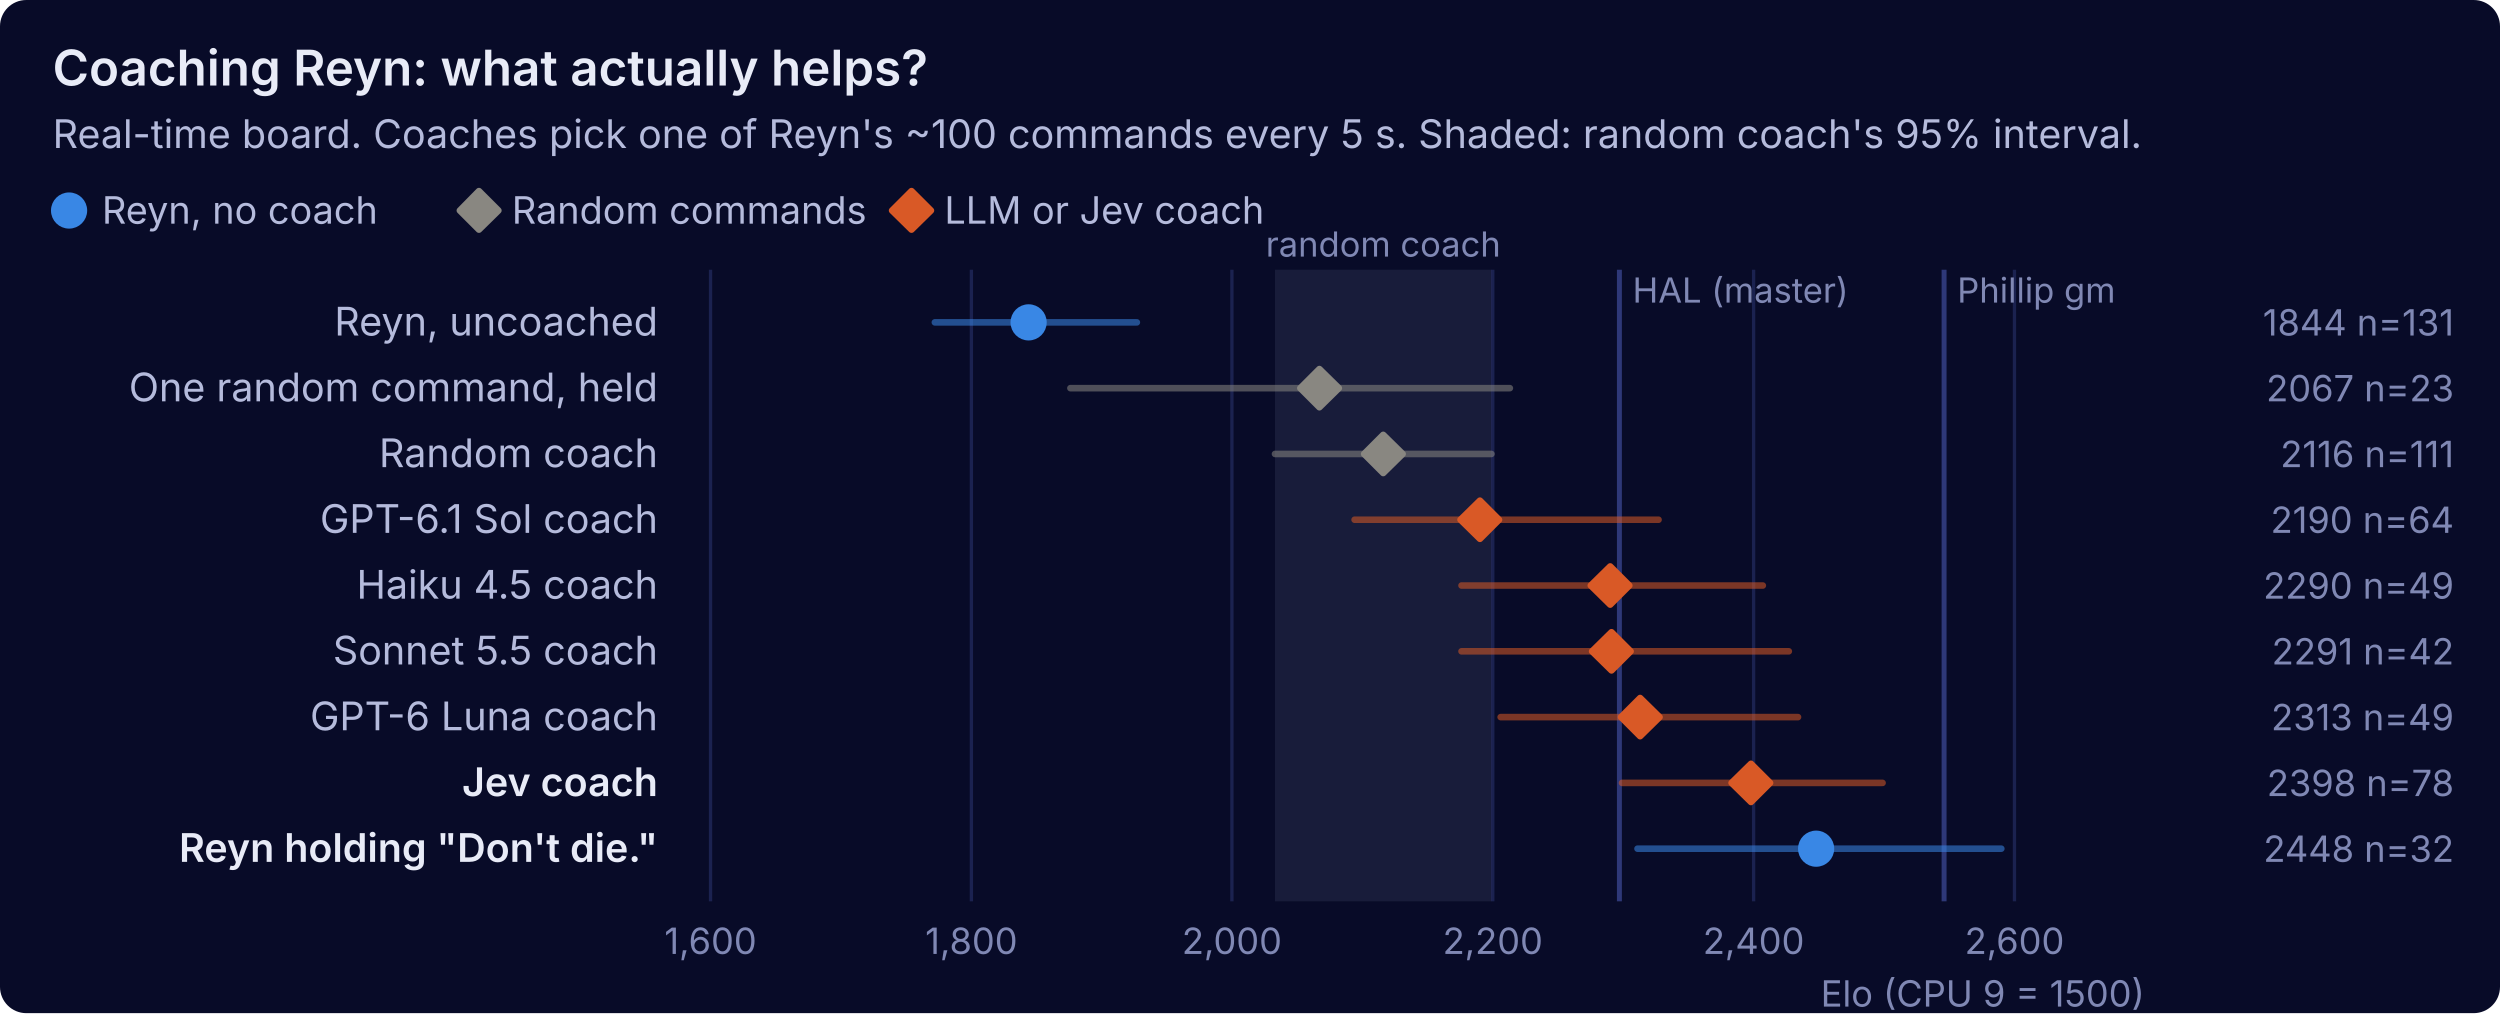
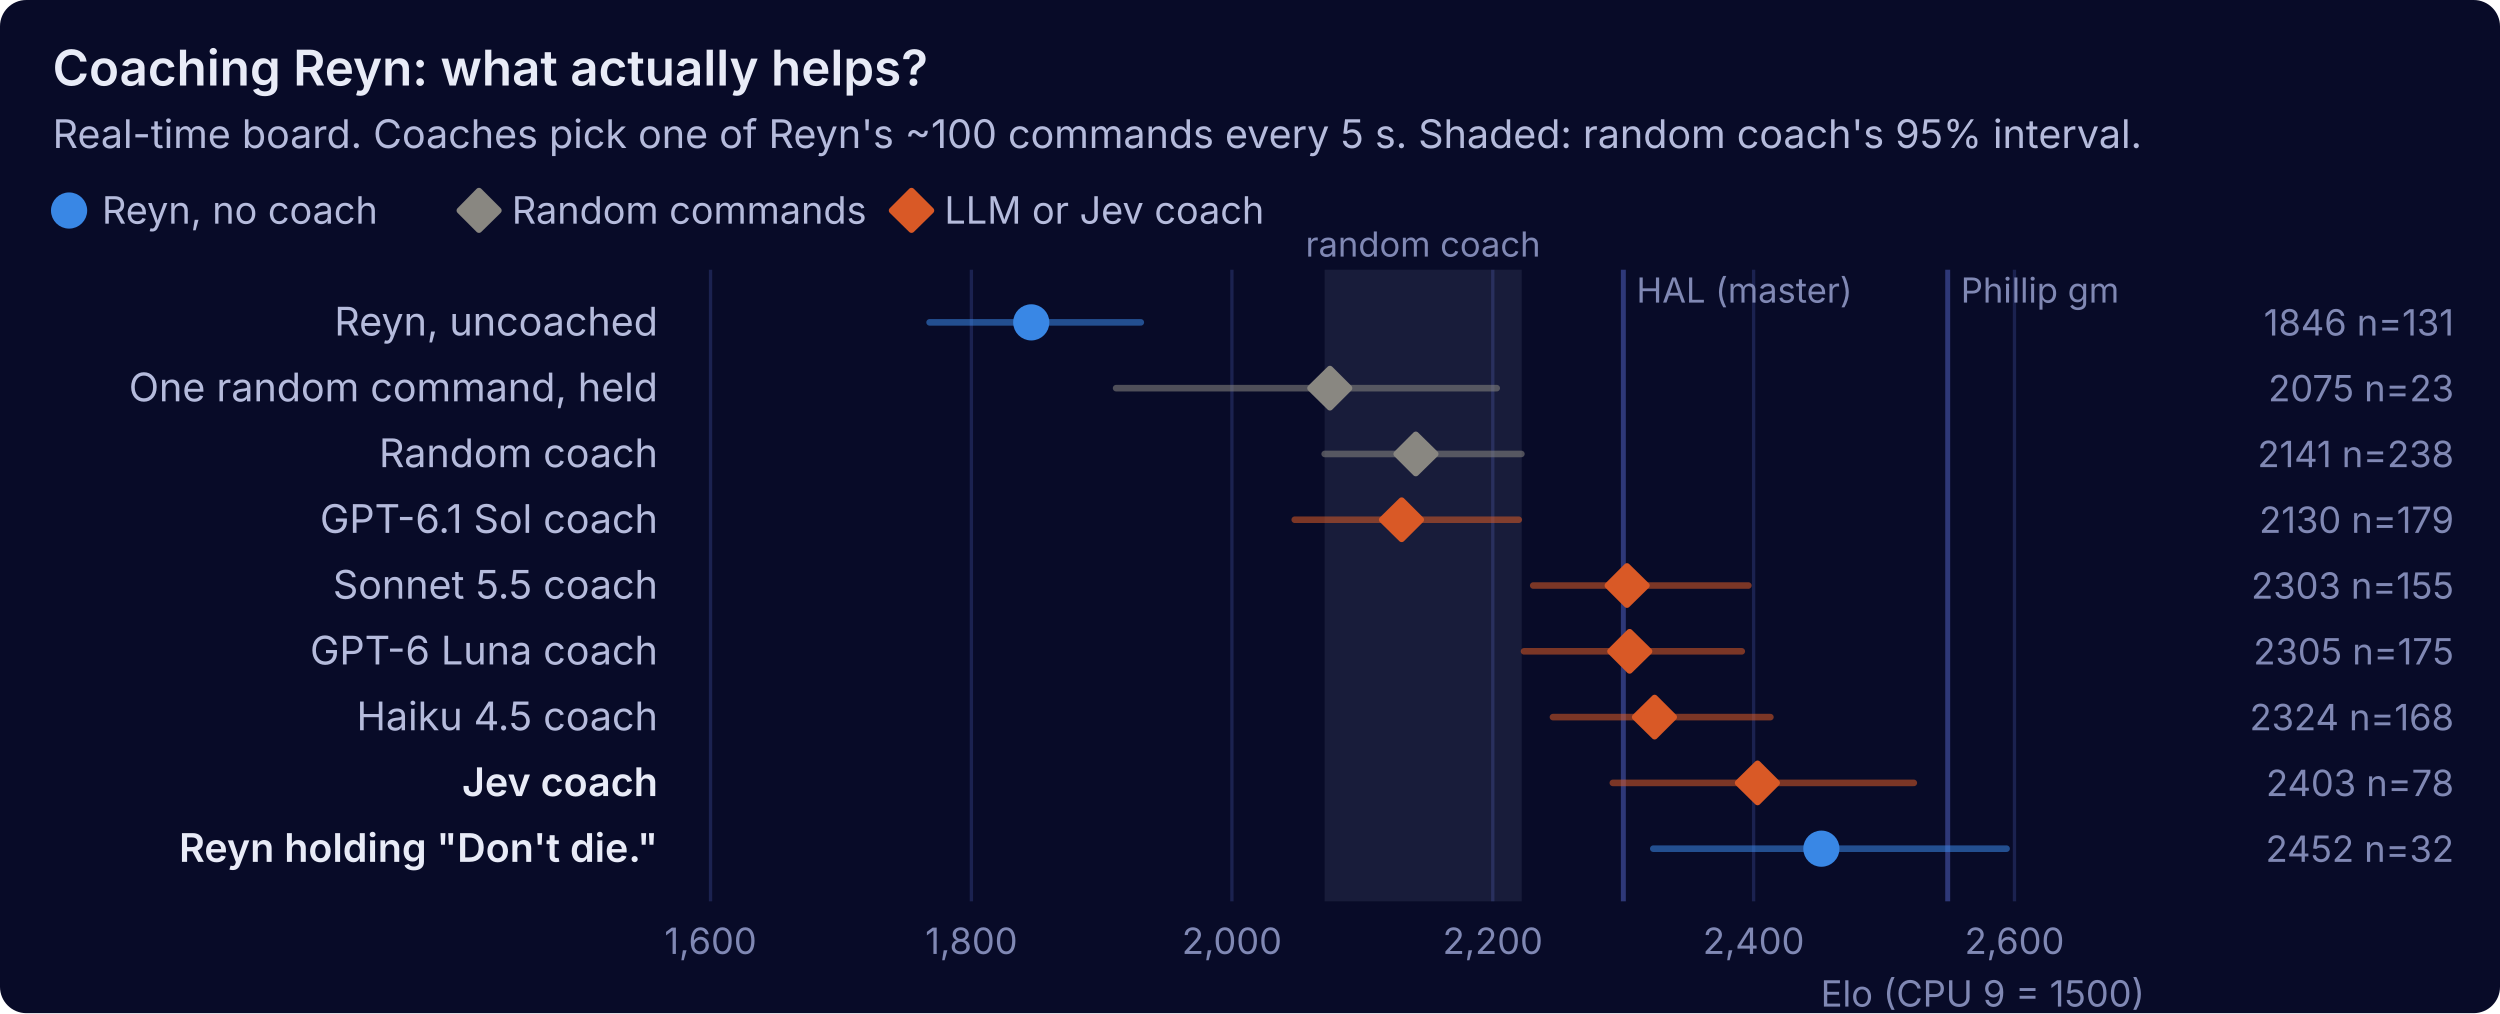
<svg xmlns="http://www.w3.org/2000/svg" viewBox="0 0 760 308" width="760" height="308" role="img" aria-label="Coaching Reyn: what actually helps?">
  <style>text{font-family:system-ui, -apple-system, "Segoe UI", sans-serif;font-variant-numeric:tabular-nums}.bg{fill:#080b28}.ring{stroke:#080b28}.t1{fill:#e8ebf7}.t2{fill:#b5bbdc}.tm{fill:#8088b4}.grid{stroke:#1b2250}.axis{stroke:#2e3878}.band{fill:#9198c0;fill-opacity:.12}.conn{stroke:#3a4590}.c-learned{fill:#3987e5;stroke:#3987e5}.c-coach{fill:#d95926;stroke:#d95926}.c-written{fill:#199e70;stroke:#199e70}.c-llm{fill:#c98500;stroke:#c98500}.c-jev{fill:#d55181;stroke:#d55181}.c-ref{fill:#898781;stroke:#898781}.ci{fill:none;stroke-width:2;stroke-linecap:round}.hollow{fill-opacity:0}</style>
  <rect class="bg" x="0" y="0" width="760" height="308" rx="8" />
  <text x="16.0" y="26.0" class="t1" font-size="15" text-anchor="start" font-weight="600">Coaching Reyn: what actually helps?</text>
  <text x="16.0" y="45.0" class="t2" font-size="12" text-anchor="start">Real-time board. Coaches pick one of Reyn's ~100 commands every 5 s. Shaded: random coach's 95% interval.</text>
  <circle cx="21.0" cy="64.0" r="4.5" class="c-learned ring" stroke-width="2" />
  <text x="31.0" y="68.0" class="t2" font-size="11.5" text-anchor="start">Reyn, no coach</text>
  <polygon points="145.6,58.1 151.5,64.0 145.6,69.8 139.8,64.0" class="c-ref ring" stroke-width="2" stroke-linejoin="round" />
  <text x="155.6" y="68.0" class="t2" font-size="11.5" text-anchor="start">Random commands</text>
  <polygon points="277.1,58.1 283.0,64.0 277.1,69.8 271.2,64.0" class="c-coach ring" stroke-width="2" stroke-linejoin="round" />
  <text x="287.1" y="68.0" class="t2" font-size="11.5" text-anchor="start">LLM or Jev coach</text>
  <line x1="216.0" x2="216.0" y1="82" y2="274" class="grid" stroke-width="1" />
  <text x="216.0" y="290.0" class="tm" font-size="11" text-anchor="middle">1,600</text>
  <line x1="295.3" x2="295.3" y1="82" y2="274" class="grid" stroke-width="1" />
  <text x="295.3" y="290.0" class="tm" font-size="11" text-anchor="middle">1,800</text>
  <line x1="374.5" x2="374.5" y1="82" y2="274" class="grid" stroke-width="1" />
  <text x="374.5" y="290.0" class="tm" font-size="11" text-anchor="middle">2,000</text>
  <line x1="453.8" x2="453.8" y1="82" y2="274" class="grid" stroke-width="1" />
  <text x="453.8" y="290.0" class="tm" font-size="11" text-anchor="middle">2,200</text>
  <line x1="533.1" x2="533.1" y1="82" y2="274" class="grid" stroke-width="1" />
  <text x="533.1" y="290.0" class="tm" font-size="11" text-anchor="middle">2,400</text>
  <line x1="612.4" x2="612.4" y1="82" y2="274" class="grid" stroke-width="1" />
  <text x="612.4" y="290.0" class="tm" font-size="11" text-anchor="middle">2,600</text>
  <text x="652.0" y="306.0" class="tm" font-size="11" text-anchor="end">Elo (CPU 9 = 1500)</text>
-   <rect x="387.6" y="82" width="65.8" height="192" class="band" />
-   <text x="420.5" y="78.0" class="tm" font-size="10.5" text-anchor="middle">random coach</text>
-   <line x1="492.3" x2="492.3" y1="82" y2="274" class="axis" stroke-width="1.5" />
-   <text x="496.3" y="92.0" class="tm" font-size="10.5" text-anchor="start">HAL (master)</text>
-   <line x1="591.0" x2="591.0" y1="82" y2="274" class="axis" stroke-width="1.5" />
-   <text x="595.0" y="92.0" class="tm" font-size="10.5" text-anchor="start">Phillip gm</text>
+   <rect x="402.7" y="82" width="59.9" height="192" class="band" />
+   <text x="432.6" y="78.0" class="tm" font-size="10.5" text-anchor="middle">random coach</text>
+   <line x1="493.5" x2="493.5" y1="82" y2="274" class="axis" stroke-width="1.5" />
+   <text x="497.5" y="92.0" class="tm" font-size="10.5" text-anchor="start">HAL (master)</text>
+   <line x1="592.1" x2="592.1" y1="82" y2="274" class="axis" stroke-width="1.5" />
+   <text x="596.1" y="92.0" class="tm" font-size="10.5" text-anchor="start">Phillip gm</text>
  <text x="200.0" y="102.0" class="t2" font-size="12" text-anchor="end">Reyn, uncoached</text>
-   <line x1="284.2" x2="345.6" y1="98.0" y2="98.0" class="ci c-learned" stroke-opacity=".55" />
-   <circle cx="312.7" cy="98.0" r="4.5" class="c-learned ring" stroke-width="2" />
-   <text x="746.0" y="102.0" class="tm" font-size="11" text-anchor="end">1844  n=131</text>
+   <line x1="282.6" x2="346.8" y1="98.0" y2="98.0" class="ci c-learned" stroke-opacity=".55" />
+   <circle cx="313.5" cy="98.0" r="4.5" class="c-learned ring" stroke-width="2" />
+   <text x="746.0" y="102.0" class="tm" font-size="11" text-anchor="end">1846  n=131</text>
  <text x="200.0" y="122.0" class="t2" font-size="12" text-anchor="end">One random command, held</text>
-   <line x1="325.4" x2="459.0" y1="118.0" y2="118.0" class="ci c-ref" stroke-opacity=".55" />
-   <polygon points="401.1,112.2 407.0,118.0 401.1,123.8 395.3,118.0" class="c-ref ring" stroke-width="2" stroke-linejoin="round" />
-   <text x="746.0" y="122.0" class="tm" font-size="11" text-anchor="end">2067  n=23</text>
+   <line x1="339.3" x2="455.0" y1="118.0" y2="118.0" class="ci c-ref" stroke-opacity=".55" />
+   <polygon points="404.3,112.2 410.1,118.0 404.3,123.8 398.4,118.0" class="c-ref ring" stroke-width="2" stroke-linejoin="round" />
+   <text x="746.0" y="122.0" class="tm" font-size="11" text-anchor="end">2075  n=23</text>
  <text x="200.0" y="142.0" class="t2" font-size="12" text-anchor="end">Random coach</text>
-   <line x1="387.6" x2="453.4" y1="138.0" y2="138.0" class="ci c-ref" stroke-opacity=".55" />
-   <polygon points="420.5,132.2 426.4,138.0 420.5,143.8 414.7,138.0" class="c-ref ring" stroke-width="2" stroke-linejoin="round" />
-   <text x="746.0" y="142.0" class="tm" font-size="11" text-anchor="end">2116  n=111</text>
+   <line x1="402.7" x2="462.5" y1="138.0" y2="138.0" class="ci c-ref" stroke-opacity=".55" />
+   <polygon points="430.4,132.2 436.3,138.0 430.4,143.8 424.6,138.0" class="c-ref ring" stroke-width="2" stroke-linejoin="round" />
+   <text x="746.0" y="142.0" class="tm" font-size="11" text-anchor="end">2141  n=238</text>
  <text x="200.0" y="162.0" class="t2" font-size="12" text-anchor="end">GPT-6.1 Sol coach</text>
-   <line x1="411.8" x2="504.2" y1="158.0" y2="158.0" class="ci c-coach" stroke-opacity=".55" />
-   <polygon points="449.9,152.2 455.7,158.0 449.9,163.8 444.0,158.0" class="c-coach ring" stroke-width="2" stroke-linejoin="round" />
-   <text x="746.0" y="162.0" class="tm" font-size="11" text-anchor="end">2190  n=64</text>
-   <text x="200.0" y="182.0" class="t2" font-size="12" text-anchor="end">Haiku 4.5 coach</text>
-   <line x1="444.3" x2="535.9" y1="178.0" y2="178.0" class="ci c-coach" stroke-opacity=".55" />
-   <polygon points="489.5,172.2 495.3,178.0 489.5,183.8 483.6,178.0" class="c-coach ring" stroke-width="2" stroke-linejoin="round" />
-   <text x="746.0" y="182.0" class="tm" font-size="11" text-anchor="end">2290  n=49</text>
-   <text x="200.0" y="202.0" class="t2" font-size="12" text-anchor="end">Sonnet 5.5 coach</text>
-   <line x1="444.3" x2="543.8" y1="198.0" y2="198.0" class="ci c-coach" stroke-opacity=".55" />
-   <polygon points="489.9,192.2 495.7,198.0 489.9,203.8 484.0,198.0" class="c-coach ring" stroke-width="2" stroke-linejoin="round" />
-   <text x="746.0" y="202.0" class="tm" font-size="11" text-anchor="end">2291  n=42</text>
-   <text x="200.0" y="222.0" class="t2" font-size="12" text-anchor="end">GPT-6 Luna coach</text>
-   <line x1="456.2" x2="546.6" y1="218.0" y2="218.0" class="ci c-coach" stroke-opacity=".55" />
-   <polygon points="498.6,212.2 504.5,218.0 498.6,223.8 492.8,218.0" class="c-coach ring" stroke-width="2" stroke-linejoin="round" />
-   <text x="746.0" y="222.0" class="tm" font-size="11" text-anchor="end">2313  n=49</text>
+   <line x1="393.6" x2="461.7" y1="158.0" y2="158.0" class="ci c-coach" stroke-opacity=".55" />
+   <polygon points="426.1,152.2 431.9,158.0 426.1,163.8 420.2,158.0" class="c-coach ring" stroke-width="2" stroke-linejoin="round" />
+   <text x="746.0" y="162.0" class="tm" font-size="11" text-anchor="end">2130  n=179</text>
+   <text x="200.0" y="182.0" class="t2" font-size="12" text-anchor="end">Sonnet 5.5 coach</text>
+   <line x1="466.1" x2="531.5" y1="178.0" y2="178.0" class="ci c-coach" stroke-opacity=".55" />
+   <polygon points="494.6,172.2 500.5,178.0 494.6,183.8 488.8,178.0" class="c-coach ring" stroke-width="2" stroke-linejoin="round" />
+   <text x="746.0" y="182.0" class="tm" font-size="11" text-anchor="end">2303  n=155</text>
+   <text x="200.0" y="202.0" class="t2" font-size="12" text-anchor="end">GPT-6 Luna coach</text>
+   <line x1="463.3" x2="529.5" y1="198.0" y2="198.0" class="ci c-coach" stroke-opacity=".55" />
+   <polygon points="495.4,192.2 501.3,198.0 495.4,203.8 489.6,198.0" class="c-coach ring" stroke-width="2" stroke-linejoin="round" />
+   <text x="746.0" y="202.0" class="tm" font-size="11" text-anchor="end">2305  n=175</text>
+   <text x="200.0" y="222.0" class="t2" font-size="12" text-anchor="end">Haiku 4.5 coach</text>
+   <line x1="472.1" x2="538.2" y1="218.0" y2="218.0" class="ci c-coach" stroke-opacity=".55" />
+   <polygon points="503.0,212.2 508.8,218.0 503.0,223.8 497.1,218.0" class="c-coach ring" stroke-width="2" stroke-linejoin="round" />
+   <text x="746.0" y="222.0" class="tm" font-size="11" text-anchor="end">2324  n=168</text>
  <text x="200.0" y="242.0" class="t1" font-size="12" text-anchor="end" font-weight="600">Jev coach</text>
-   <line x1="493.1" x2="572.3" y1="238.0" y2="238.0" class="ci c-coach" stroke-opacity=".55" />
-   <polygon points="532.3,232.2 538.1,238.0 532.3,243.8 526.4,238.0" class="c-coach ring" stroke-width="2" stroke-linejoin="round" />
-   <text x="746.0" y="242.0" class="tm" font-size="11" text-anchor="end">2398  n=78</text>
+   <line x1="490.3" x2="581.8" y1="238.0" y2="238.0" class="ci c-coach" stroke-opacity=".55" />
+   <polygon points="534.3,232.2 540.1,238.0 534.3,243.8 528.4,238.0" class="c-coach ring" stroke-width="2" stroke-linejoin="round" />
+   <text x="746.0" y="242.0" class="tm" font-size="11" text-anchor="end">2403  n=78</text>
  <text x="200.0" y="262.0" class="t1" font-size="12" text-anchor="end" font-weight="600">Reyn holding "Don't die."</text>
-   <line x1="497.8" x2="608.4" y1="258.0" y2="258.0" class="ci c-learned" stroke-opacity=".55" />
-   <circle cx="552.1" cy="258.0" r="4.5" class="c-learned ring" stroke-width="2" />
-   <text x="746.0" y="262.0" class="tm" font-size="11" text-anchor="end">2448  n=32</text>
+   <line x1="502.6" x2="610.0" y1="258.0" y2="258.0" class="ci c-learned" stroke-opacity=".55" />
+   <circle cx="553.7" cy="258.0" r="4.5" class="c-learned ring" stroke-width="2" />
+   <text x="746.0" y="262.0" class="tm" font-size="11" text-anchor="end">2452  n=32</text>
</svg>
